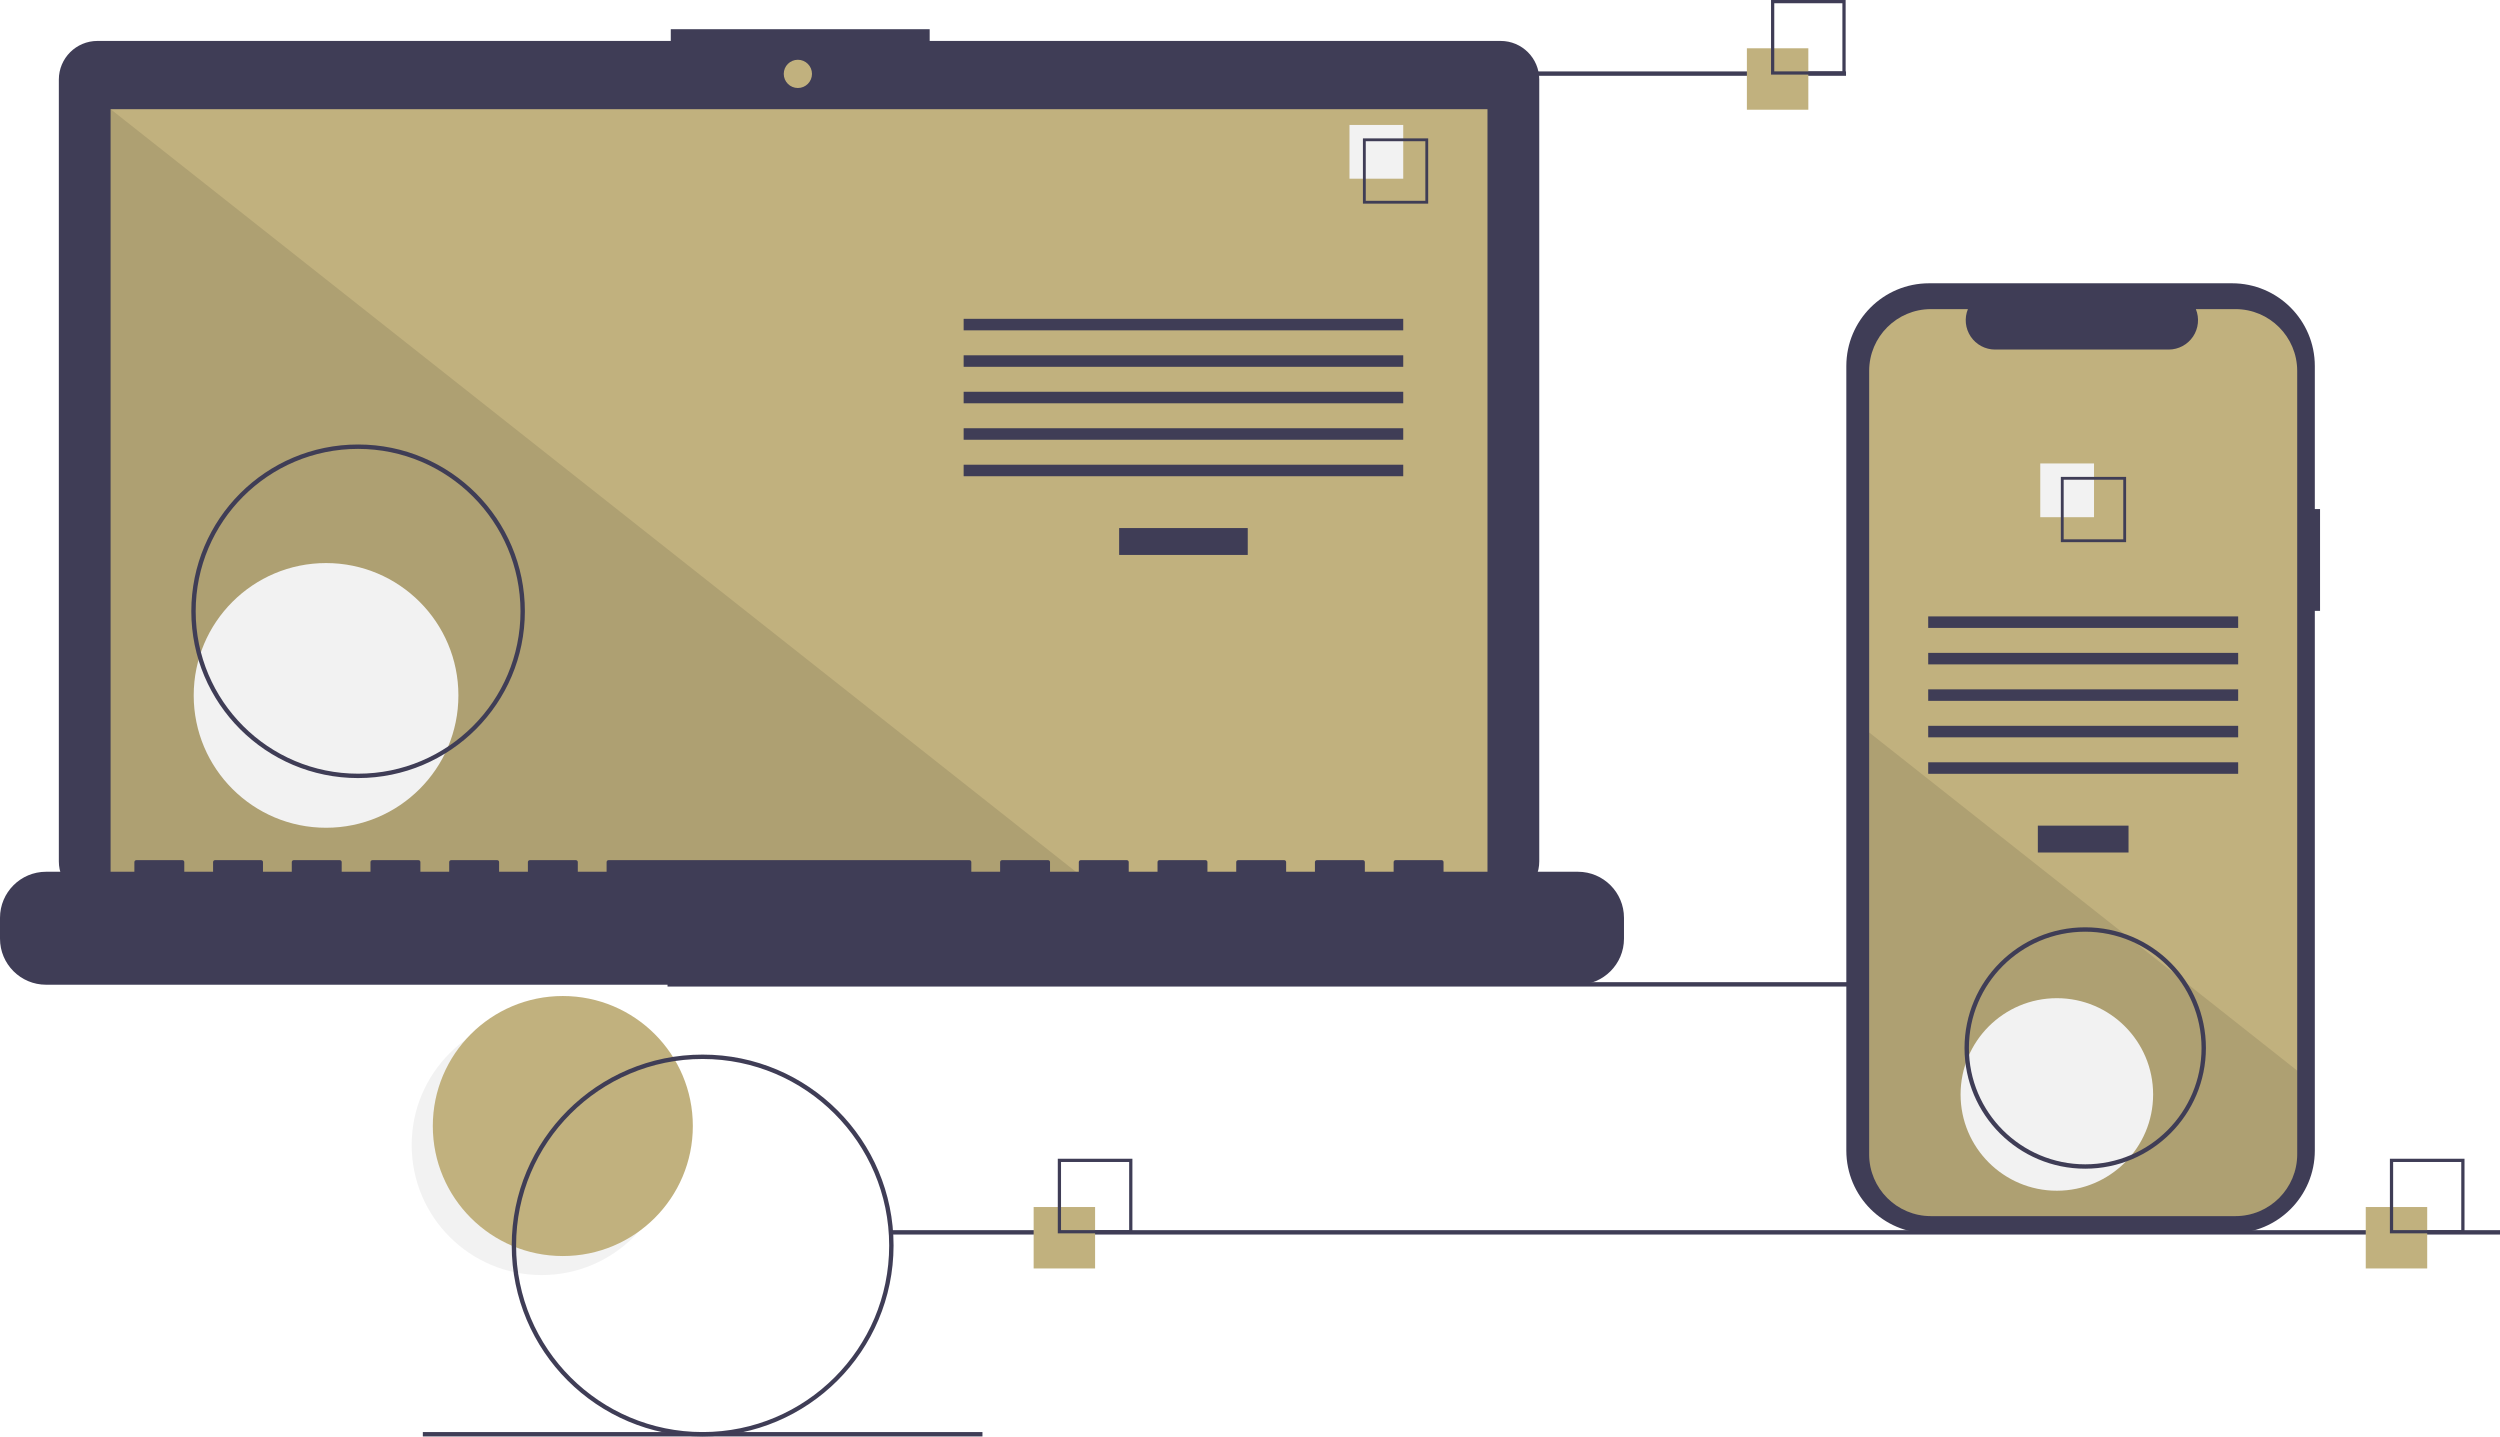
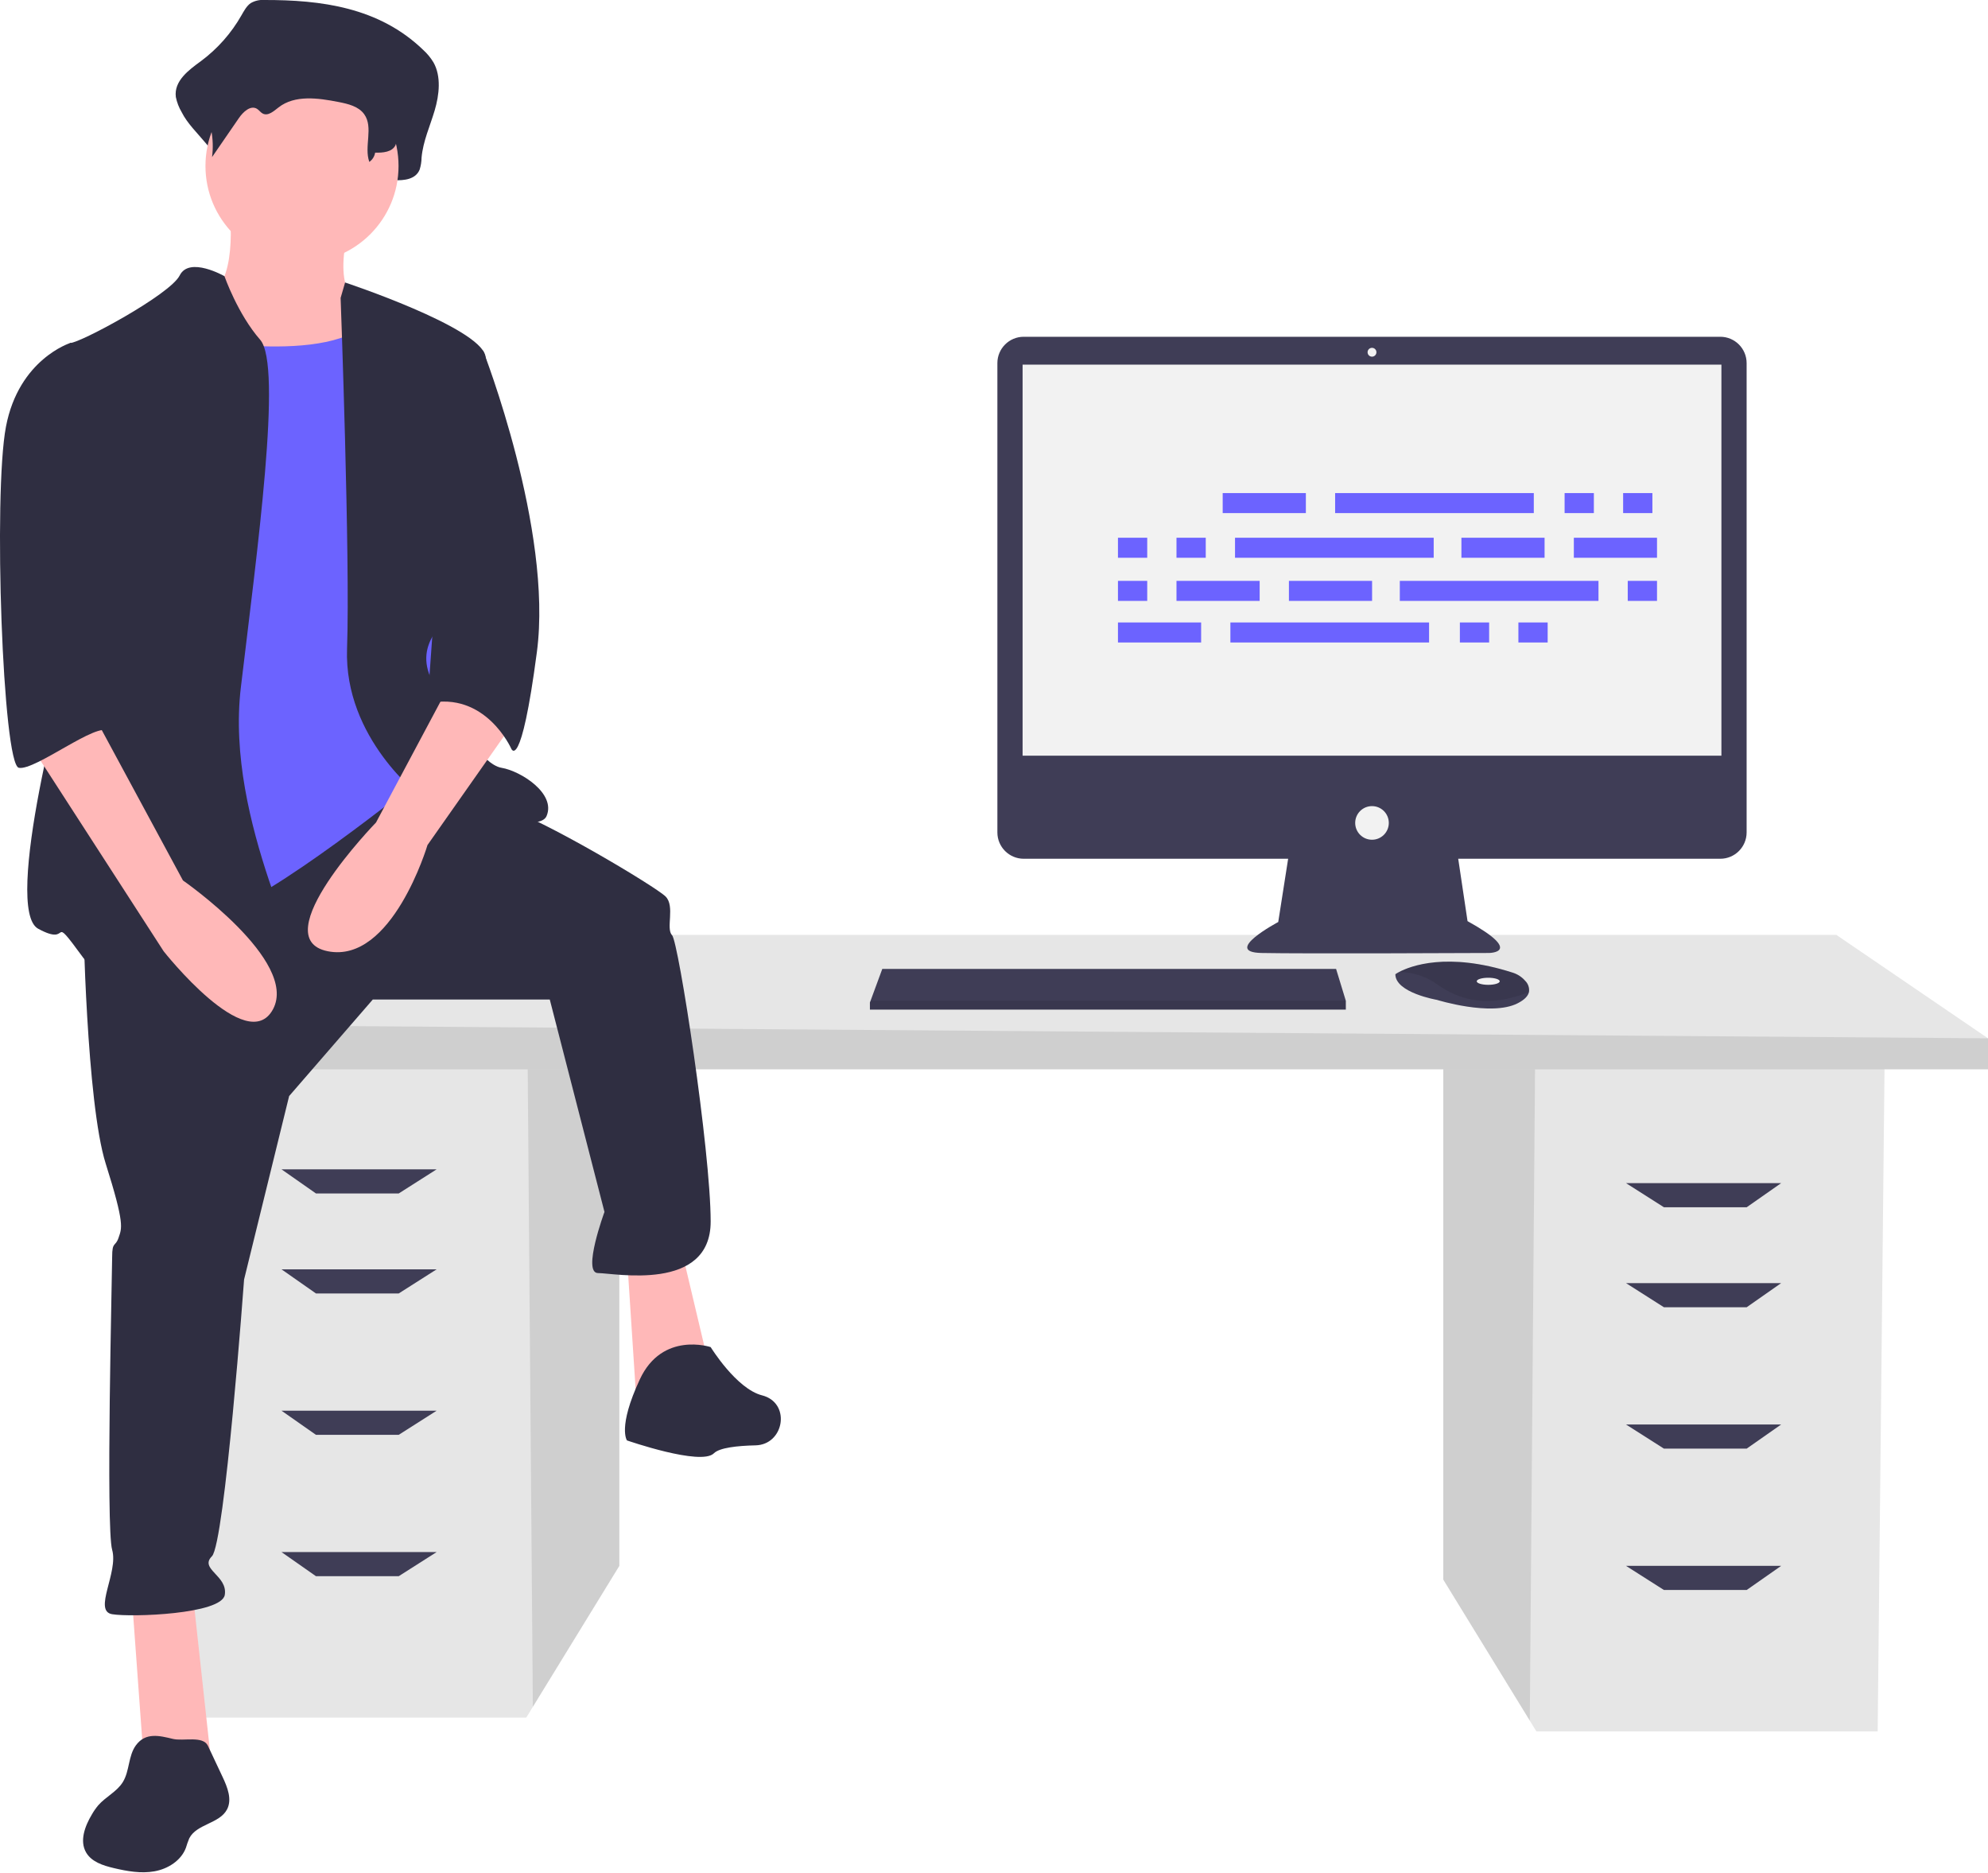
- <svg xmlns="http://www.w3.org/2000/svg" data-name="Layer 1" width="1139.171" height="654.543" viewBox="0 0 1139.171 654.543">
-   <circle cx="246.827" cy="521.765" r="59.243" fill="#f2f2f2" />
-   <circle cx="256.46" cy="513.095" r="59.243" fill="#c1b17e" />
-   <rect x="304.171" y="447.543" width="733" height="2" fill="#3f3d56" />
-   <path d="M714.207,141.381H454.038v-5.362h-117.971v5.362H74.825a17.599,17.599,0,0,0-17.599,17.599V515.231a17.599,17.599,0,0,0,17.599,17.599H714.207a17.599,17.599,0,0,0,17.599-17.599V158.979A17.599,17.599,0,0,0,714.207,141.381Z" transform="translate(-30.41456 -122.7284)" fill="#3f3d56" />
-   <rect x="50.406" y="49.754" width="627.391" height="353.913" fill="#c1b17e" />
-   <circle cx="363.565" cy="33.667" r="6.435" fill="#c1b17e" />
-   <polygon points="498.374 403.667 50.406 403.667 50.406 49.754 498.374 403.667" opacity="0.1" />
-   <circle cx="148.574" cy="316.876" r="60.307" fill="#f2f2f2" />
-   <rect x="509.953" y="240.622" width="58.605" height="12.246" fill="#3f3d56" />
-   <rect x="439.102" y="145.279" width="200.307" height="5.248" fill="#3f3d56" />
-   <rect x="439.102" y="161.898" width="200.307" height="5.248" fill="#3f3d56" />
-   <rect x="439.102" y="178.518" width="200.307" height="5.248" fill="#3f3d56" />
-   <rect x="439.102" y="195.137" width="200.307" height="5.248" fill="#3f3d56" />
-   <rect x="439.102" y="211.756" width="200.307" height="5.248" fill="#3f3d56" />
-   <rect x="614.917" y="56.934" width="24.492" height="24.492" fill="#f2f2f2" />
-   <path d="M681.195,215.525h-29.74v-29.74h29.74Zm-28.447-1.293h27.154V187.078H652.748Z" transform="translate(-30.41456 -122.7284)" fill="#3f3d56" />
-   <path d="M749.422,519.96H688.192v-4.412a.875.875,0,0,0-.875-.875h-20.993a.875.875,0,0,0-.875.875v4.412H652.329v-4.412a.875.875,0,0,0-.875-.875H630.462a.875.875,0,0,0-.875.875v4.412H616.467v-4.412a.875.875,0,0,0-.875-.875H594.599a.875.875,0,0,0-.875.875v4.412H580.604v-4.412a.875.875,0,0,0-.875-.875H558.736a.875.875,0,0,0-.875.875v4.412H544.741v-4.412a.875.875,0,0,0-.875-.875H522.873a.875.875,0,0,0-.875.875v4.412H508.878v-4.412a.875.875,0,0,0-.875-.875h-20.993a.875.875,0,0,0-.875.875v4.412H473.015v-4.412a.875.875,0,0,0-.875-.875H307.696a.875.875,0,0,0-.875.875v4.412H293.701v-4.412a.875.875,0,0,0-.875-.875H271.833a.875.875,0,0,0-.875.875v4.412H257.838v-4.412a.875.875,0,0,0-.875-.875h-20.993a.875.875,0,0,0-.875.875v4.412H221.975v-4.412a.875.875,0,0,0-.875-.875H200.107a.875.875,0,0,0-.875.875v4.412H186.112v-4.412a.875.875,0,0,0-.875-.875H164.244a.875.875,0,0,0-.875.875v4.412H150.249v-4.412a.875.875,0,0,0-.875-.875H128.381a.875.875,0,0,0-.875.875v4.412H114.386v-4.412a.875.875,0,0,0-.875-.875H92.519a.875.875,0,0,0-.875.875v4.412H51.407a20.993,20.993,0,0,0-20.993,20.993v9.492A20.993,20.993,0,0,0,51.407,571.438H749.422a20.993,20.993,0,0,0,20.993-20.993v-9.492A20.993,20.993,0,0,0,749.422,519.96Z" transform="translate(-30.41456 -122.7284)" fill="#3f3d56" />
-   <path d="M193.586,477.272a76,76,0,1,1,76-76A76.086,76.086,0,0,1,193.586,477.272Zm0-150a74,74,0,1,0,74,74A74.084,74.084,0,0,0,193.586,327.272Z" transform="translate(-30.41456 -122.7284)" fill="#3f3d56" />
-   <rect x="586.171" y="32.543" width="255" height="2" fill="#3f3d56" />
-   <rect x="406.171" y="560.543" width="733" height="2" fill="#3f3d56" />
-   <rect x="192.672" y="652.543" width="255" height="2" fill="#3f3d56" />
-   <rect x="471" y="550" width="28" height="28" fill="#c1b17e" />
-   <path d="M546.415,684.728h-34v-34h34Zm-32.522-1.478H544.936V652.207H513.893Z" transform="translate(-30.41456 -122.7284)" fill="#3f3d56" />
-   <rect x="796" y="22" width="28" height="28" fill="#c1b17e" />
-   <path d="M871.415,156.728h-34v-34h34Zm-32.522-1.478H869.936V124.207H838.893Z" transform="translate(-30.41456 -122.7284)" fill="#3f3d56" />
-   <rect x="1078" y="550" width="28" height="28" fill="#c1b17e" />
-   <path d="M1153.415,684.728h-34v-34h34Zm-32.522-1.478h31.043V652.207h-31.043Z" transform="translate(-30.41456 -122.7284)" fill="#3f3d56" />
-   <path d="M1087.586,354.687h-2.379V289.525a37.714,37.714,0,0,0-37.714-37.714H909.44A37.714,37.714,0,0,0,871.726,289.525V647.006A37.714,37.714,0,0,0,909.44,684.72h138.053a37.714,37.714,0,0,0,37.714-37.714V401.07h2.379Z" transform="translate(-30.41456 -122.7284)" fill="#3f3d56" />
-   <path d="M1077.176,291.742v356.96a28.165,28.165,0,0,1-28.16,28.17H910.296a28.165,28.165,0,0,1-28.16-28.17v-356.96a28.163,28.163,0,0,1,28.16-28.16h16.83a13.379,13.379,0,0,0,12.39,18.43h79.09a13.379,13.379,0,0,0,12.39-18.43h18.02A28.163,28.163,0,0,1,1077.176,291.742Z" transform="translate(-30.41456 -122.7284)" fill="#c1b17e" />
-   <rect x="928.58" y="376.218" width="41.324" height="12.246" fill="#3f3d56" />
-   <rect x="878.621" y="280.875" width="141.24" height="5.248" fill="#3f3d56" />
-   <rect x="878.621" y="297.494" width="141.24" height="5.248" fill="#3f3d56" />
-   <rect x="878.621" y="314.114" width="141.24" height="5.248" fill="#3f3d56" />
-   <rect x="878.621" y="330.733" width="141.24" height="5.248" fill="#3f3d56" />
-   <rect x="878.621" y="347.352" width="141.24" height="5.248" fill="#3f3d56" />
-   <rect x="929.684" y="211.179" width="24.492" height="24.492" fill="#f2f2f2" />
-   <path d="M969.474,340.032v29.74h29.74v-29.74Zm28.45,28.45h-27.16v-27.16h27.16Z" transform="translate(-30.41456 -122.7284)" fill="#3f3d56" />
-   <path d="M1077.176,610.582v38.12a28.165,28.165,0,0,1-28.16,28.17H910.296a28.165,28.165,0,0,1-28.16-28.17v-192.21l116.87,92.33,2,1.58,21.74,17.17,2.03,1.61Z" transform="translate(-30.41456 -122.7284)" opacity="0.1" />
-   <circle cx="937.241" cy="498.707" r="43.868" fill="#f2f2f2" />
-   <path d="M350.586,777.272a87,87,0,1,1,87-87A87.099,87.099,0,0,1,350.586,777.272Zm0-172a85,85,0,1,0,85,85A85.096,85.096,0,0,0,350.586,605.272Z" transform="translate(-30.41456 -122.7284)" fill="#3f3d56" />
-   <path d="M980.586,655.272a55,55,0,1,1,55-55A55.062,55.062,0,0,1,980.586,655.272Zm0-108a53,53,0,1,0,53,53A53.06,53.06,0,0,0,980.586,547.272Z" transform="translate(-30.41456 -122.7284)" fill="#3f3d56" />
+ <svg xmlns="http://www.w3.org/2000/svg" data-name="Layer 1" width="711.188" height="669.683" viewBox="0 0 711.188 669.683">
+   <polygon points="516.326 380.018 516.326 565.013 547.27 615.443 549.625 619.279 671.722 619.279 674.189 380.018 516.326 380.018" fill="#e6e6e6" />
+   <polygon points="516.326 380.018 516.326 565.013 547.27 615.443 549.169 380.018 516.326 380.018" opacity="0.1" />
+   <polygon points="221.566 375.084 221.566 560.08 190.622 610.51 188.267 614.345 66.17 614.345 63.703 375.084 221.566 375.084" fill="#e6e6e6" />
+   <polygon points="221.566 375.084 221.566 560.08 190.622 610.51 188.723 375.084 221.566 375.084" opacity="0.1" />
+   <polygon points="711.188 371.385 711.188 382.484 47.67 382.484 47.67 366.451 109.335 334.385 656.923 334.385 711.188 371.385" fill="#e6e6e6" />
+   <polygon points="711.188 371.385 711.188 382.484 47.67 382.484 47.67 366.451 711.188 371.385" opacity="0.1" />
+   <polygon points="142.635 426.883 113.035 426.883 100.702 418.25 156.201 418.25 142.635 426.883" fill="#3f3d56" />
+   <polygon points="142.635 462.649 113.035 462.649 100.702 454.016 156.201 454.016 142.635 462.649" fill="#3f3d56" />
+   <polygon points="142.635 513.215 113.035 513.215 100.702 504.581 156.201 504.581 142.635 513.215" fill="#3f3d56" />
+   <polygon points="142.635 563.78 113.035 563.78 100.702 555.147 156.201 555.147 142.635 563.78" fill="#3f3d56" />
+   <polygon points="595.257 431.816 624.857 431.816 637.19 423.183 581.691 423.183 595.257 431.816" fill="#3f3d56" />
+   <polygon points="595.257 467.582 624.857 467.582 637.19 458.949 581.691 458.949 595.257 467.582" fill="#3f3d56" />
+   <polygon points="595.257 518.148 624.857 518.148 637.19 509.515 581.691 509.515 595.257 518.148" fill="#3f3d56" />
+   <polygon points="595.257 568.713 624.857 568.713 637.19 560.08 581.691 560.08 595.257 568.713" fill="#3f3d56" />
+   <path d="M859.82,235.615H610.634a9.423,9.423,0,0,0-9.424,9.424V412.897a9.423,9.423,0,0,0,9.424,9.424h94.593l-3.544,22.626s-20.253,10.759-6.013,11.076,81.328,0,81.328,0,12.974,0-7.595-11.392l-3.334-22.31h93.75a9.423,9.423,0,0,0,9.424-9.424V245.039A9.423,9.423,0,0,0,859.82,235.615Z" transform="translate(-244.406 -115.1587)" fill="#3f3d56" />
+   <rect x="365.823" y="130.424" width="249.996" height="139.871" fill="#f2f2f2" />
+   <circle cx="490.821" cy="125.994" r="1.582" fill="#f2f2f2" />
+   <circle cx="490.821" cy="294.346" r="6.013" fill="#f2f2f2" />
+   <polygon points="481.452 357.952 481.452 361.117 311.202 361.117 311.202 358.585 311.436 357.952 315.632 346.56 477.971 346.56 481.452 357.952" fill="#3f3d56" />
+   <path d="M791.376,470.013c-.31,1.326-1.481,2.725-4.127,4.047-9.493,4.747-28.797-1.266-28.797-1.266s-14.873-2.532-14.873-9.177a11.866,11.866,0,0,1,1.304-.775c3.991-2.112,17.225-7.322,40.691.221a9.786,9.786,0,0,1,4.46,2.923A4.667,4.667,0,0,1,791.376,470.013Z" transform="translate(-244.406 -115.1587)" fill="#3f3d56" />
+   <path d="M791.376,470.013c-11.62,4.452-21.977,4.785-32.607-2.598a23.343,23.343,0,0,0-13.886-4.573c3.991-2.112,17.225-7.322,40.691.221a9.786,9.786,0,0,1,4.46,2.923A4.667,4.667,0,0,1,791.376,470.013Z" transform="translate(-244.406 -115.1587)" opacity="0.1" />
+   <ellipse cx="532.4" cy="350.99" rx="4.114" ry="1.266" fill="#f2f2f2" />
+   <polygon points="481.452 357.952 481.452 361.117 311.202 361.117 311.202 358.585 311.436 357.952 481.452 357.952" opacity="0.1" />
+   <path d="M339.068,115.159a8.554,8.554,0,0,0-4.961,1.108c-1.476,1.011-2.406,2.782-3.356,4.429a52.986,52.986,0,0,1-14.434,16.305c-4.289,3.142-9.742,7.06-9.008,12.853a17.372,17.372,0,0,0,2.091,5.426c3.957,7.987,14.754,14.159,13.692,23.273,3.931-6.581-1.327-9.835,2.604-16.416,1.872-3.134,5.124-6.672,7.951-4.704.946.659,1.568,1.841,2.553,2.419,2.351,1.38,4.853-1.258,6.934-3.126,7.177-6.443,17.383-4.755,26.314-2.747,4.216.948,8.847,2.191,11.34,6.221,3.277,5.298-3.113,11.02-4.728,17.01a3.264,3.264,0,0,0,3.503,4.062c2.68-.264,5.854-.481,6.013-1.657,3.372.12,7.503-.262,8.947-3.772a14.762,14.762,0,0,0,.693-4.293c.53-5.897,3.033-11.277,4.691-16.89s2.379-12.191-.419-17.167a19.864,19.864,0,0,0-3.666-4.456C379.94,117.67,359.063,115.136,339.068,115.159Z" transform="translate(-244.406 -115.1587)" fill="#2f2e41" />
+   <path d="M326.544,190.064s3.453,28.778-9.209,31.081,11.511,41.441,11.511,41.441l57.557,6.907-13.814-46.045s-9.209-3.453-3.453-26.476S326.544,190.064,326.544,190.064Z" transform="translate(-244.406 -115.1587)" fill="#ffb8b8" />
+   <polygon points="47.028 569.318 51.633 632.631 75.806 632.631 68.9 569.318 47.028 569.318" fill="#ffb8b8" />
+   <polygon points="224.303 449.6 227.756 502.552 254.233 491.041 243.872 447.298 224.303 449.6" fill="#ffb8b8" />
+   <path d="M274.167,442.738s1.151,66.766,8.058,88.637,5.756,23.023,4.605,26.476-2.302,1.151-2.302,6.907-2.302,96.695,0,104.753-6.907,21.872,0,23.023,39.139,0,40.29-6.907-9.209-9.209-4.605-13.814,11.511-98.998,11.511-98.998l16.116-65.615,29.93-34.534H441.082l19.569,75.975s-8.058,21.872-2.302,21.872,40.29,6.907,40.29-18.418S487.127,451.947,484.825,449.645s1.151-10.36-2.302-13.814-43.743-27.627-58.708-32.232S387.857,393.515,387.857,393.515Z" transform="translate(-244.406 -115.1587)" fill="#2f2e41" />
+   <path d="M498.639,596.991s-17.267-5.756-25.325,11.511-4.605,21.872-4.605,21.872,26.476,9.209,31.081,4.605c2.003-2.003,8.365-2.699,14.913-2.846,9.973-.224,12.626-14.333,3.207-17.619q-.421-.147-.853-.255C507.848,611.955,498.639,596.991,498.639,596.991Z" transform="translate(-244.406 -115.1587)" fill="#2f2e41" />
+   <circle cx="108.038" cy="59.365" r="34.534" fill="#ffb8b8" />
+   <path d="M307.55,235.534s56.406,11.511,70.219-6.907,19.569,51.801,19.569,51.801l6.907,73.673-10.36,40.29s-54.103,43.743-71.37,47.197-43.743,5.756-43.743,5.756,8.058-127.776,8.058-130.078S307.55,235.534,307.55,235.534Z" transform="translate(-244.406 -115.1587)" fill="#6c63ff" />
+   <path d="M324.704,213.945s-12.55-7.189-16.003-.282S273.016,237.836,269.562,237.836s6.907,95.544,2.302,107.056S245.389,440.436,258.051,447.343s3.453-6.907,16.116,10.36,74.824,17.267,78.277,10.36-27.627-58.708-21.872-107.056,14.965-115.114,6.907-124.323S324.704,213.945,324.704,213.945Z" transform="translate(-244.406 -115.1587)" fill="#2f2e41" />
+   <path d="M366.258,221.72l1.603-5.518s47.895,15.878,50.198,26.238,1.151,82.882-6.907,88.637-19.569,14.965-11.511,28.778,17.267,28.778,24.174,29.93,19.569,9.209,16.116,17.267-44.894-6.907-44.894-6.907-27.627-20.72-26.476-52.952S366.258,221.72,366.258,221.72Z" transform="translate(-244.406 -115.1587)" fill="#2f2e41" />
+   <path d="M406.548,357.554l-27.627,51.801s-40.29,41.441-17.267,46.045,35.685-37.987,35.685-37.987l29.93-42.592Z" transform="translate(-244.406 -115.1587)" fill="#ffb8b8" />
+   <path d="M340.75,124.195a7.838,7.838,0,0,0-4.039.783,9.413,9.413,0,0,0-2.732,3.131,39.773,39.773,0,0,1-11.75,11.524c-3.491,2.221-7.93,4.99-7.333,9.084a11.359,11.359,0,0,0,1.702,3.835,30.163,30.163,0,0,1,3.665,18.801l9.6-13.954c1.524-2.215,4.171-4.715,6.472-3.324.77.466,1.276,1.301,2.078,1.71,1.914.975,3.95-.889,5.644-2.21,5.842-4.554,14.15-3.361,21.421-1.942,3.432.67,7.202,1.549,9.231,4.397,3.372,4.733-.149,11.572,1.819,17.04a5.023,5.023,0,0,0,2.079-3.317c2.745.085,6.107-.185,7.283-2.666a9.188,9.188,0,0,0,.564-3.034c.432-4.168,2.469-7.971,3.819-11.938s1.937-8.616-.341-12.133a14.681,14.681,0,0,0-2.984-3.149C374.022,125.97,357.027,124.178,340.75,124.195Z" transform="translate(-244.406 -115.1587)" fill="#2f2e41" />
+   <path d="M406.548,237.836l10.725,2.847s24.96,63.919,19.204,107.662-9.209,34.534-9.209,34.534-9.209-20.72-29.93-16.116Z" transform="translate(-244.406 -115.1587)" fill="#2f2e41" />
+   <path d="M293.029,739.422c-2.776,3.772-2.219,9.165-4.678,13.151-2.131,3.455-6.148,5.267-8.814,8.329a22.326,22.326,0,0,0-2.266,3.26c-2.473,4.143-4.483,9.452-2.048,13.616,1.959,3.35,6.078,4.66,9.855,5.552,4.774,1.128,9.734,2.031,14.564,1.169s9.549-3.819,11.271-8.412a32.5,32.5,0,0,1,1.205-3.401c2.617-5.153,10.827-5.209,13.506-10.33,1.875-3.584.151-7.916-1.571-11.576l-5.261-11.177c-1.746-3.709-8.824-1.576-12.513-2.465C301.465,735.978,296.491,734.701,293.029,739.422Z" transform="translate(-244.406 -115.1587)" fill="#2f2e41" />
+   <path d="M254.598,380.577l48.348,74.824s29.93,37.987,39.139,20.72-32.232-46.045-32.232-46.045L278.772,372.519Z" transform="translate(-244.406 -115.1587)" fill="#ffb8b8" />
+   <path d="M278.772,240.138,269.562,237.836s-18.418,5.756-23.023,29.93-1.151,120.869,4.605,122.02,28.427-16.837,32.056-13.023-7.882-15.756-4.429-26.116S278.772,240.138,278.772,240.138Z" transform="translate(-244.406 -115.1587)" fill="#2f2e41" />
+   <g id="f3c2397c-d780-4cc6-97d8-1503d8277a2c" data-name="Group 13">
+     <rect id="ad41612f-86f7-46b2-a964-3a5da7bcf3cf" data-name="Rectangle 55" x="437.407" y="176.363" width="29.752" height="7.163" fill="#6c63ff" />
+     <rect id="b9a0b375-cc2a-4c59-8850-661af54e4f62" data-name="Rectangle 56" x="559.722" y="176.363" width="10.468" height="7.163" fill="#6c63ff" />
+     <rect id="e174c2ab-9bc5-41ec-b37c-b06fbf8a9878" data-name="Rectangle 57" x="580.659" y="176.363" width="10.468" height="7.163" fill="#6c63ff" />
+     <rect id="ba2479ac-4c7d-43b4-a028-73b1e20e4002" data-name="Rectangle 58" x="477.628" y="176.363" width="71.075" height="7.163" fill="#6c63ff" />
+     <rect id="ac60ef86-00f2-480b-8171-28b6fdfc1958" data-name="Rectangle 59" x="399.941" y="222.644" width="29.752" height="7.163" fill="#6c63ff" />
+     <rect id="b3d8298d-cd65-487a-8b19-4cee946356e7" data-name="Rectangle 60" x="522.256" y="222.644" width="10.468" height="7.163" fill="#6c63ff" />
+     <rect id="ed27f15f-f0c4-4569-8330-a6688f8e356c" data-name="Rectangle 61" x="543.193" y="222.644" width="10.468" height="7.163" fill="#6c63ff" />
+     <rect id="f685c005-adaf-4d60-acda-005b037d82a6" data-name="Rectangle 62" x="440.162" y="222.644" width="71.075" height="7.163" fill="#6c63ff" />
+     <rect id="eca7c7fc-83f8-48ca-a588-6606db47af3f" data-name="Rectangle 63" x="522.807" y="192.341" width="29.752" height="7.163" fill="#6c63ff" />
+     <rect id="a71b5b2f-f8b9-481d-a301-5e3357e5fe42" data-name="Rectangle 64" x="563.028" y="192.341" width="29.752" height="7.163" fill="#6c63ff" />
+     <rect id="abb3a25a-f854-41fc-8391-e6ad9fbe2417" data-name="Rectangle 66" x="399.941" y="192.341" width="10.468" height="7.163" fill="#6c63ff" />
+     <rect id="add2b425-b775-4eb5-9c25-8c4c14f957c9" data-name="Rectangle 67" x="420.878" y="192.341" width="10.468" height="7.163" fill="#6c63ff" />
+     <rect id="b7159612-3b84-4b0b-a885-612eaab04c06" data-name="Rectangle 68" x="441.815" y="192.341" width="71.075" height="7.163" fill="#6c63ff" />
+     <rect id="edfc7301-4de5-47dc-80e2-1ae2da982d6d" data-name="Rectangle 69" x="461.099" y="207.768" width="29.752" height="7.163" fill="#6c63ff" />
+     <rect id="e1009f91-6275-4375-80fa-0d778e331fdc" data-name="Rectangle 70" x="420.878" y="207.768" width="29.752" height="7.163" fill="#6c63ff" />
+     <rect id="a060fb9f-1f1a-4862-9a69-16dd49199e18" data-name="Rectangle 71" x="399.941" y="207.768" width="10.468" height="7.163" fill="#6c63ff" />
+     <rect id="b6754d5f-104f-449c-b9a9-cf9ac82bf5fe" data-name="Rectangle 73" x="582.312" y="207.768" width="10.468" height="7.163" fill="#6c63ff" />
+     <rect id="e6ed1ccd-2cfd-450f-a339-07df3a1ee6bb" data-name="Rectangle 74" x="500.768" y="207.768" width="71.075" height="7.163" fill="#6c63ff" />
+   </g>
</svg>
